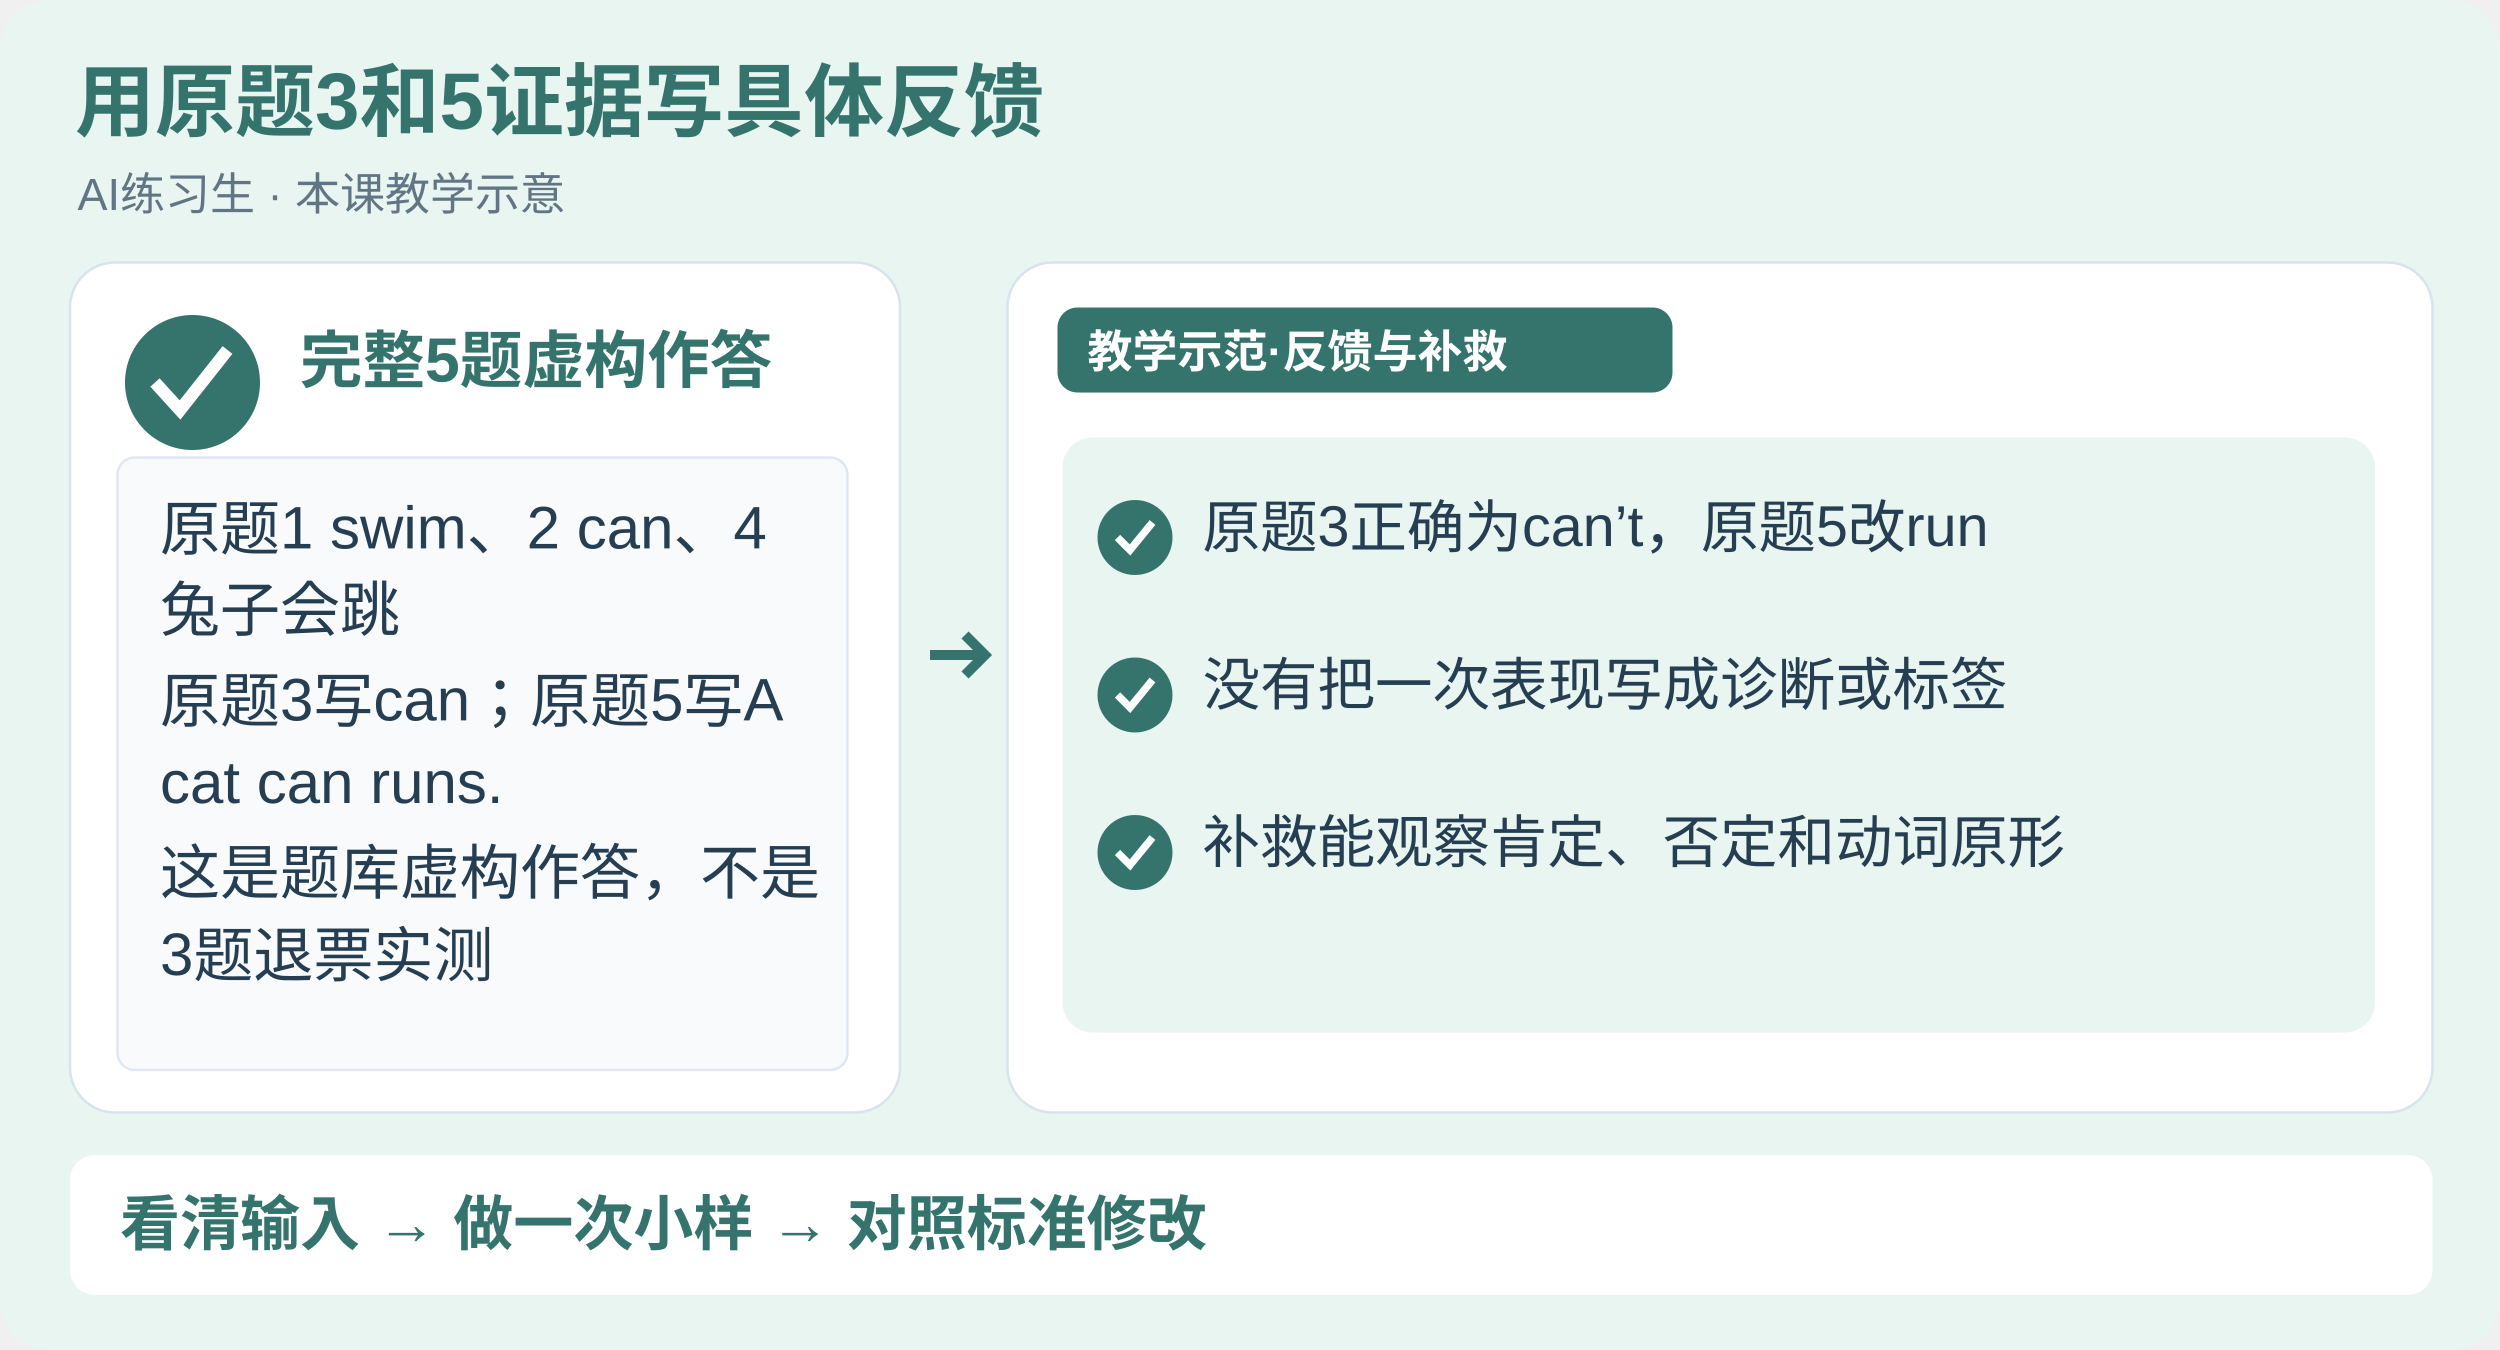
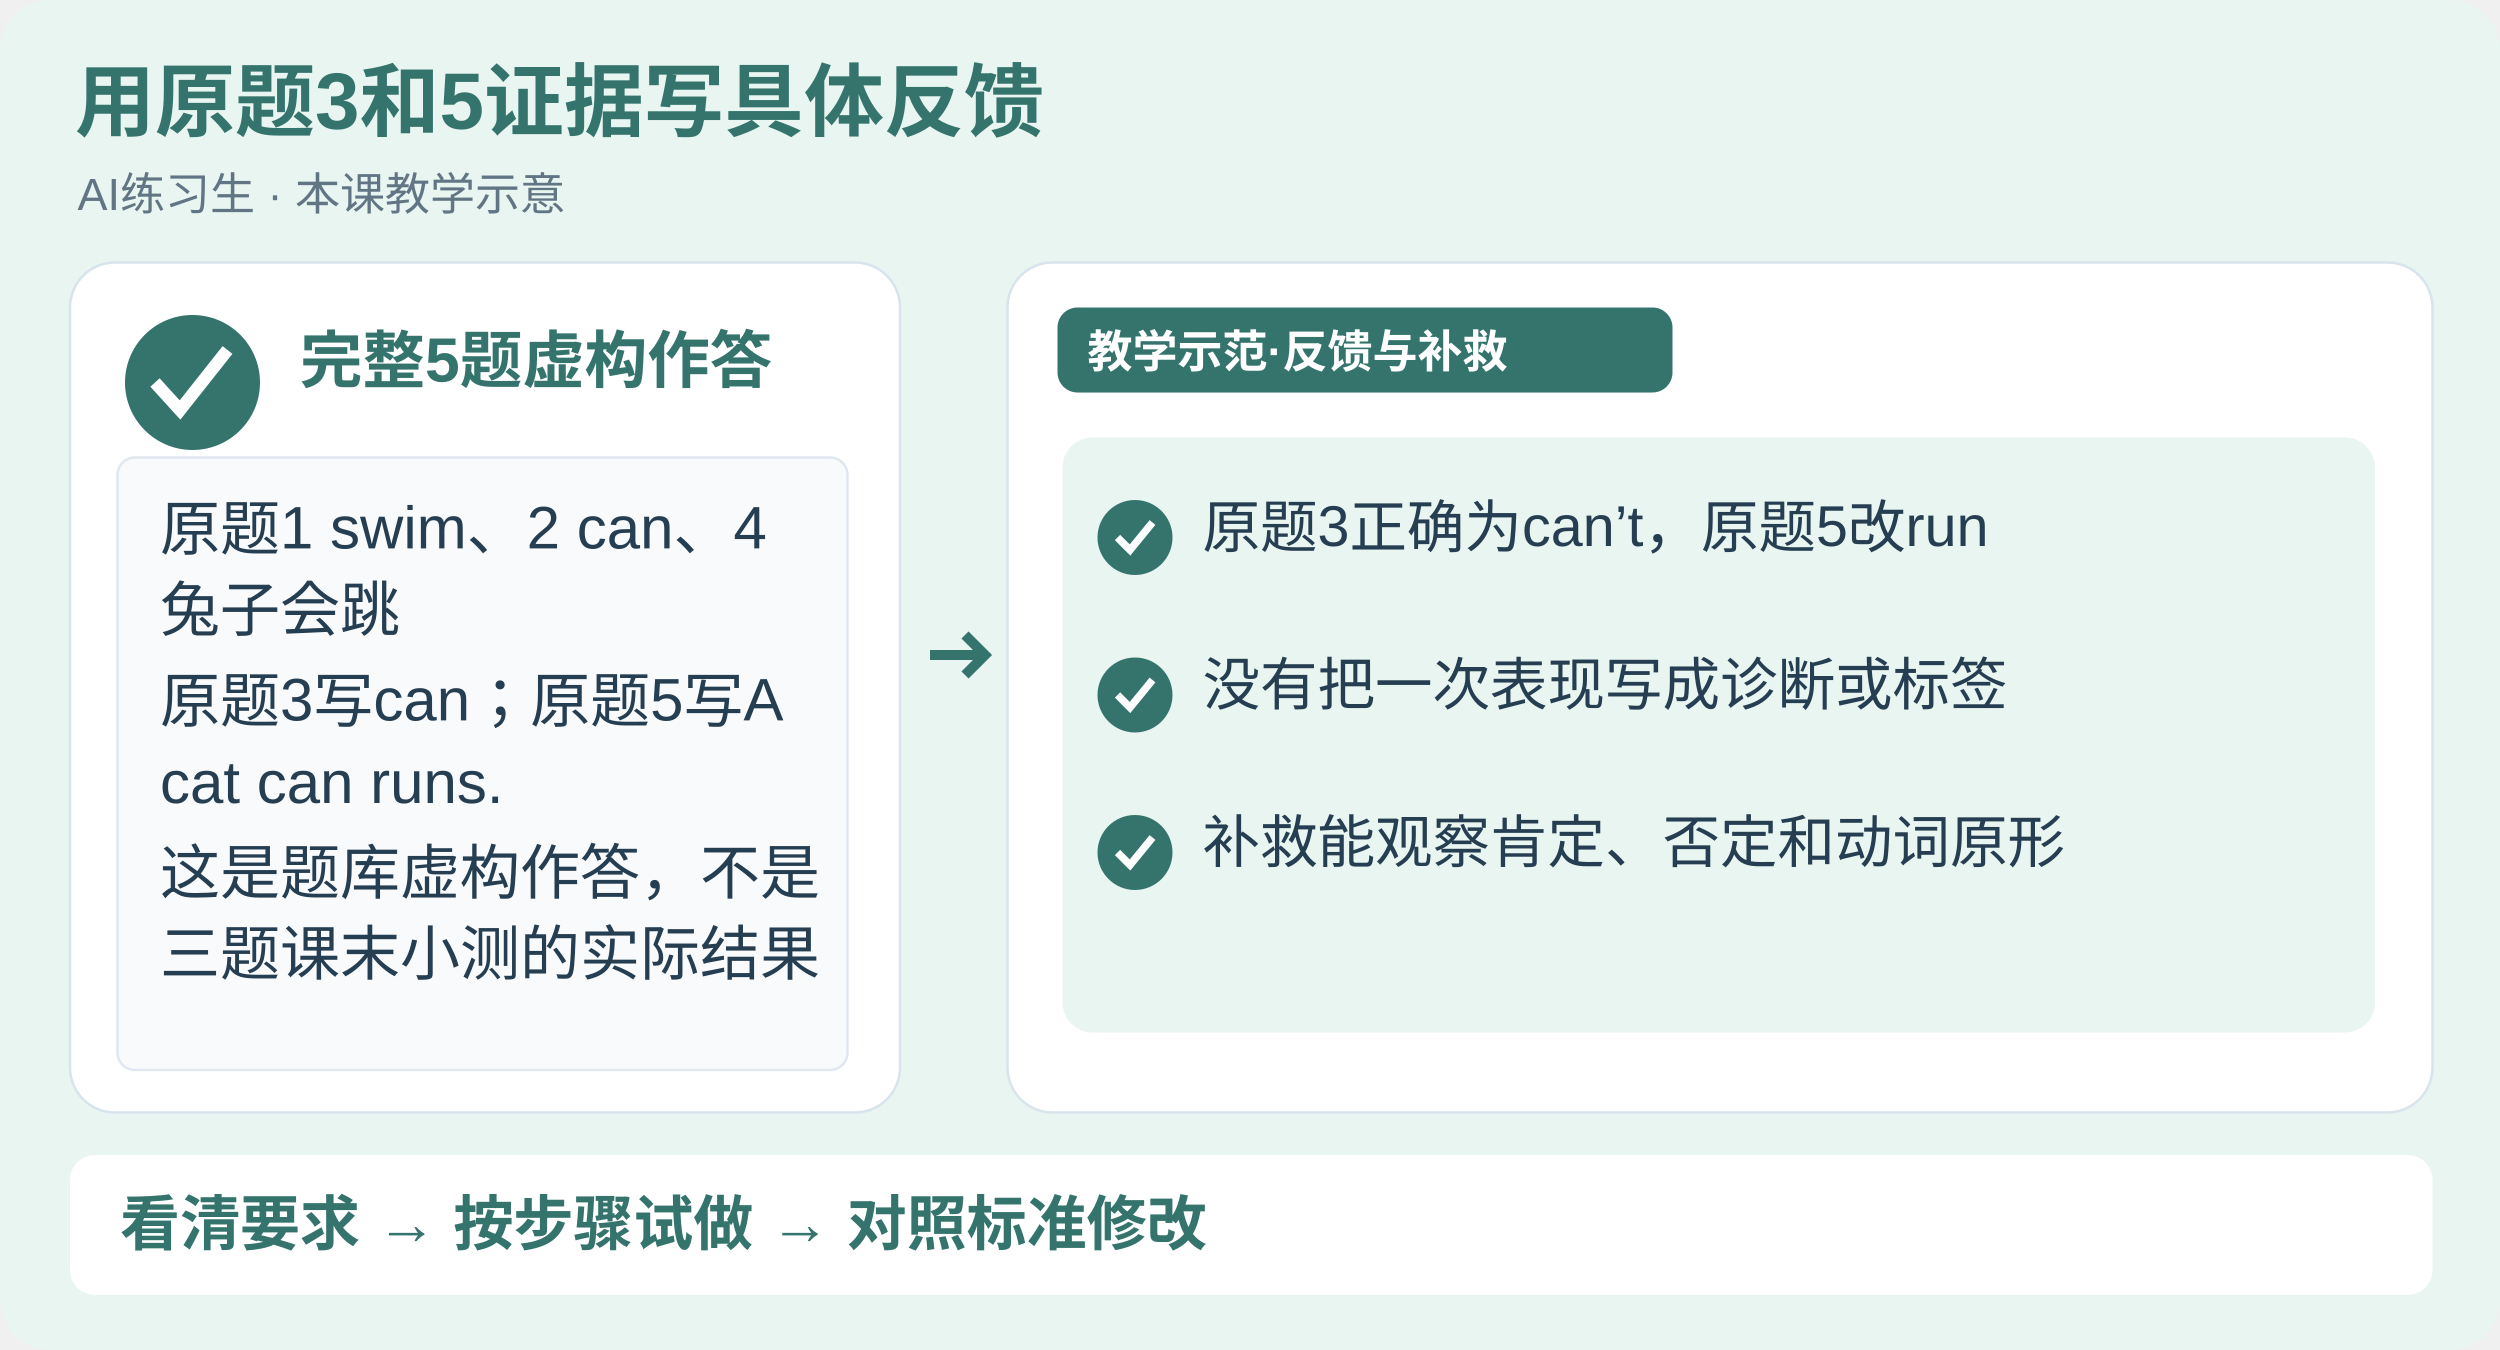
<svg xmlns="http://www.w3.org/2000/svg" width="1000" height="540" viewBox="0 0 1000 540" role="img" aria-labelledby="title desc">
  <style>text{font-family:'PingFang SC','Microsoft YaHei',Arial,sans-serif}</style>
  <rect x="0" y="0" width="1000" height="540" rx="20" fill="#e8f5f0" stroke="none" />
  <text x="30" y="52" font-size="32" fill="#34746d" font-weight="750">
    <tspan x="30" dy="0">用原题3和5证据写具体反馈</tspan>
  </text>
  <text x="31" y="84" font-size="18" fill="#617585" font-weight="500">
    <tspan x="31" dy="0">AI练习生 · 本课教学示意</tspan>
  </text>
  <rect x="28" y="105" width="332" height="340" rx="18" fill="#fff" stroke="#d7e4ed" />
  <circle cx="77" cy="153" r="27" fill="#34746d" />
  <path d="M62 153l10 11 19-24" fill="none" stroke="white" stroke-width="5" />
  <text x="120" y="153" font-size="25" fill="#34746d" font-weight="700">
    <tspan x="120" dy="0">完整5题虚构作答</tspan>
  </text>
  <rect x="47" y="183" width="292" height="245" rx="7" fill="#f8fafc" stroke="#e0e7f0" />
  <text x="64" y="220" font-size="24" fill="#263e52" font-weight="500">
    <tspan x="64" dy="0">原题1 swim、2 can、4</tspan>
    <tspan x="64" dy="32.4">兔子会跳</tspan>
  </text>
  <text x="64" y="288.8" font-size="24" fill="#263e52" font-weight="500">
    <tspan x="64" dy="0">原题3写can；原题5写A </tspan>
    <tspan x="64" dy="32.4">cat can runs.</tspan>
  </text>
  <text x="64" y="357.6" font-size="24" fill="#263e52" font-weight="500">
    <tspan x="64" dy="0">这是题库虚构作答，不是</tspan>
-     <tspan x="64" dy="32.4">3题退票实测</tspan>
+     <tspan x="64" dy="32.4">三题课末小测的实际结果</tspan>
  </text>
  <path d="M372 262h22m-8-8l8 8-8 8" stroke="#34746d" stroke-width="4" fill="none" />
  <rect x="403" y="105" width="570" height="340" rx="18" fill="#fff" stroke="#d7e4ed" />
  <rect x="423" y="123" width="246" height="34" rx="8" fill="#34746d" stroke="none" />
  <text x="435" y="147" font-size="18" fill="#fff" font-weight="700">
    <tspan x="435" dy="0">教学示范·反馈与补救</tspan>
  </text>
  <rect x="425" y="175" width="525" height="238" rx="12" fill="#e8f5f0" stroke="none" />
  <circle cx="454" cy="215" r="15" fill="#34746d" />
  <path d="M447 215l5 5 9-11" stroke="white" stroke-width="3" fill="none" />
  <text x="481" y="219" font-size="23" fill="#263e52" font-weight="500">
    <tspan x="481" dy="0">原题3正确为can’t，原题5改run</tspan>
  </text>
  <circle cx="454" cy="278" r="15" fill="#34746d" />
  <path d="M447 278l5 5 9-11" stroke="white" stroke-width="3" fill="none" />
  <text x="481" y="282" font-size="23" fill="#263e52" font-weight="500">
    <tspan x="481" dy="0">没有把一次表现写成诊断或标签</tspan>
  </text>
  <circle cx="454" cy="341" r="15" fill="#34746d" />
  <path d="M447 341l5 5 9-11" stroke="white" stroke-width="3" fill="none" />
  <text x="481" y="345" font-size="23" fill="#263e52" font-weight="500">
    <tspan x="481" dy="0">补救能观察肯定、否定和动词原形</tspan>
  </text>
  <rect x="28" y="462" width="945" height="56" rx="10" fill="#fff" stroke="none" />
  <text x="48" y="498" font-size="24" fill="#34746d" font-weight="650">
-     <tspan x="48" dy="0">看清输入 → 做一次小样 → 对照标准修改</tspan>
+     <tspan x="48" dy="0">看清要求 → 按步骤试做 → 对照标准修改</tspan>
  </text>
</svg>
